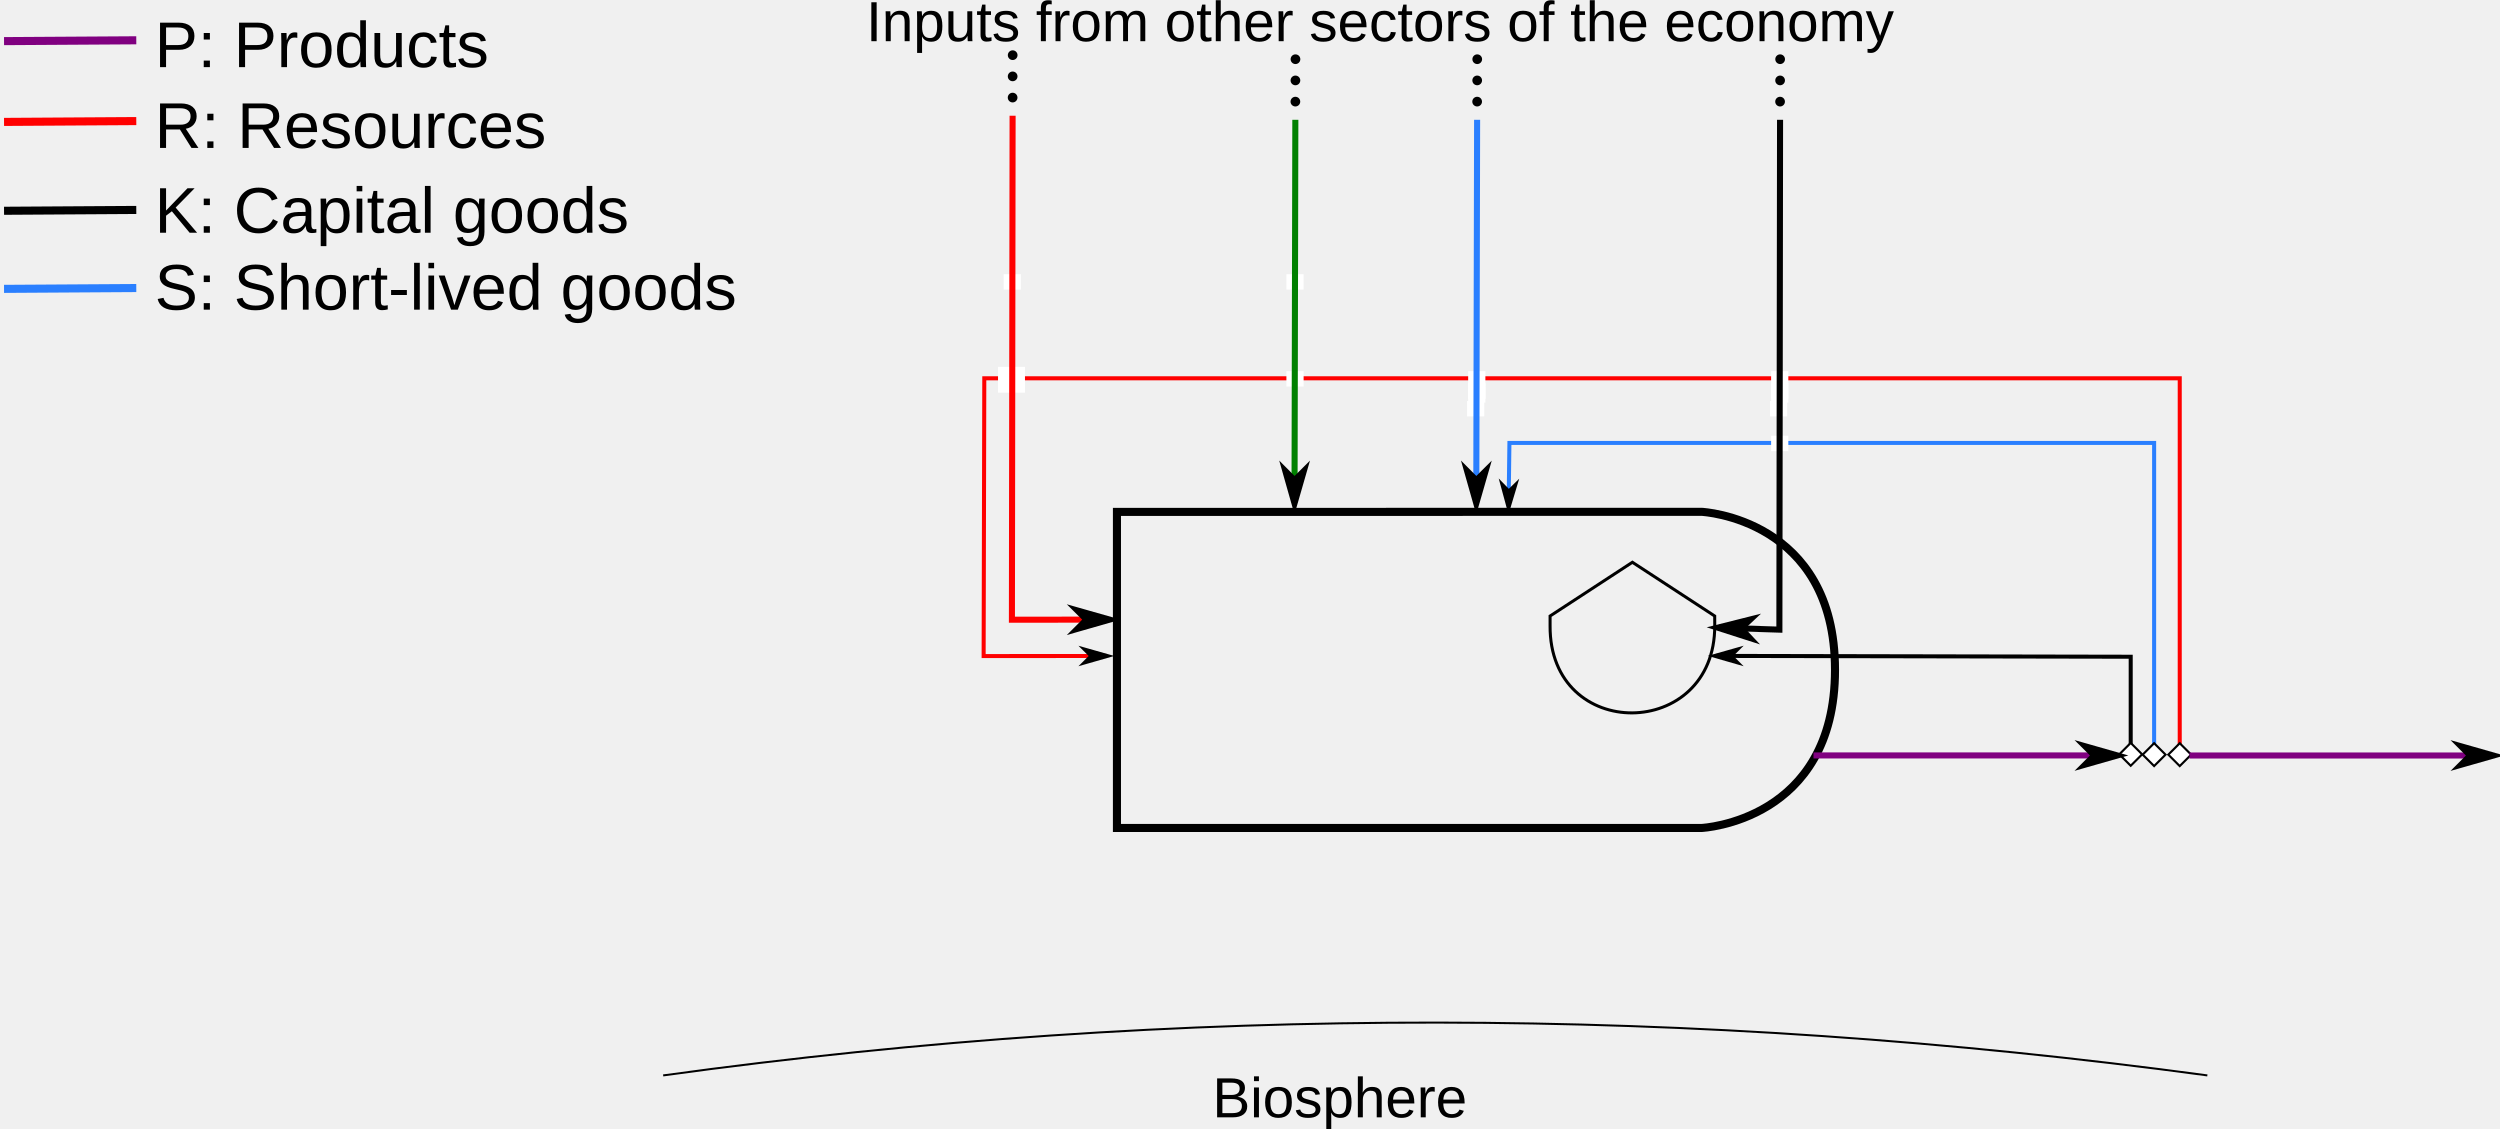
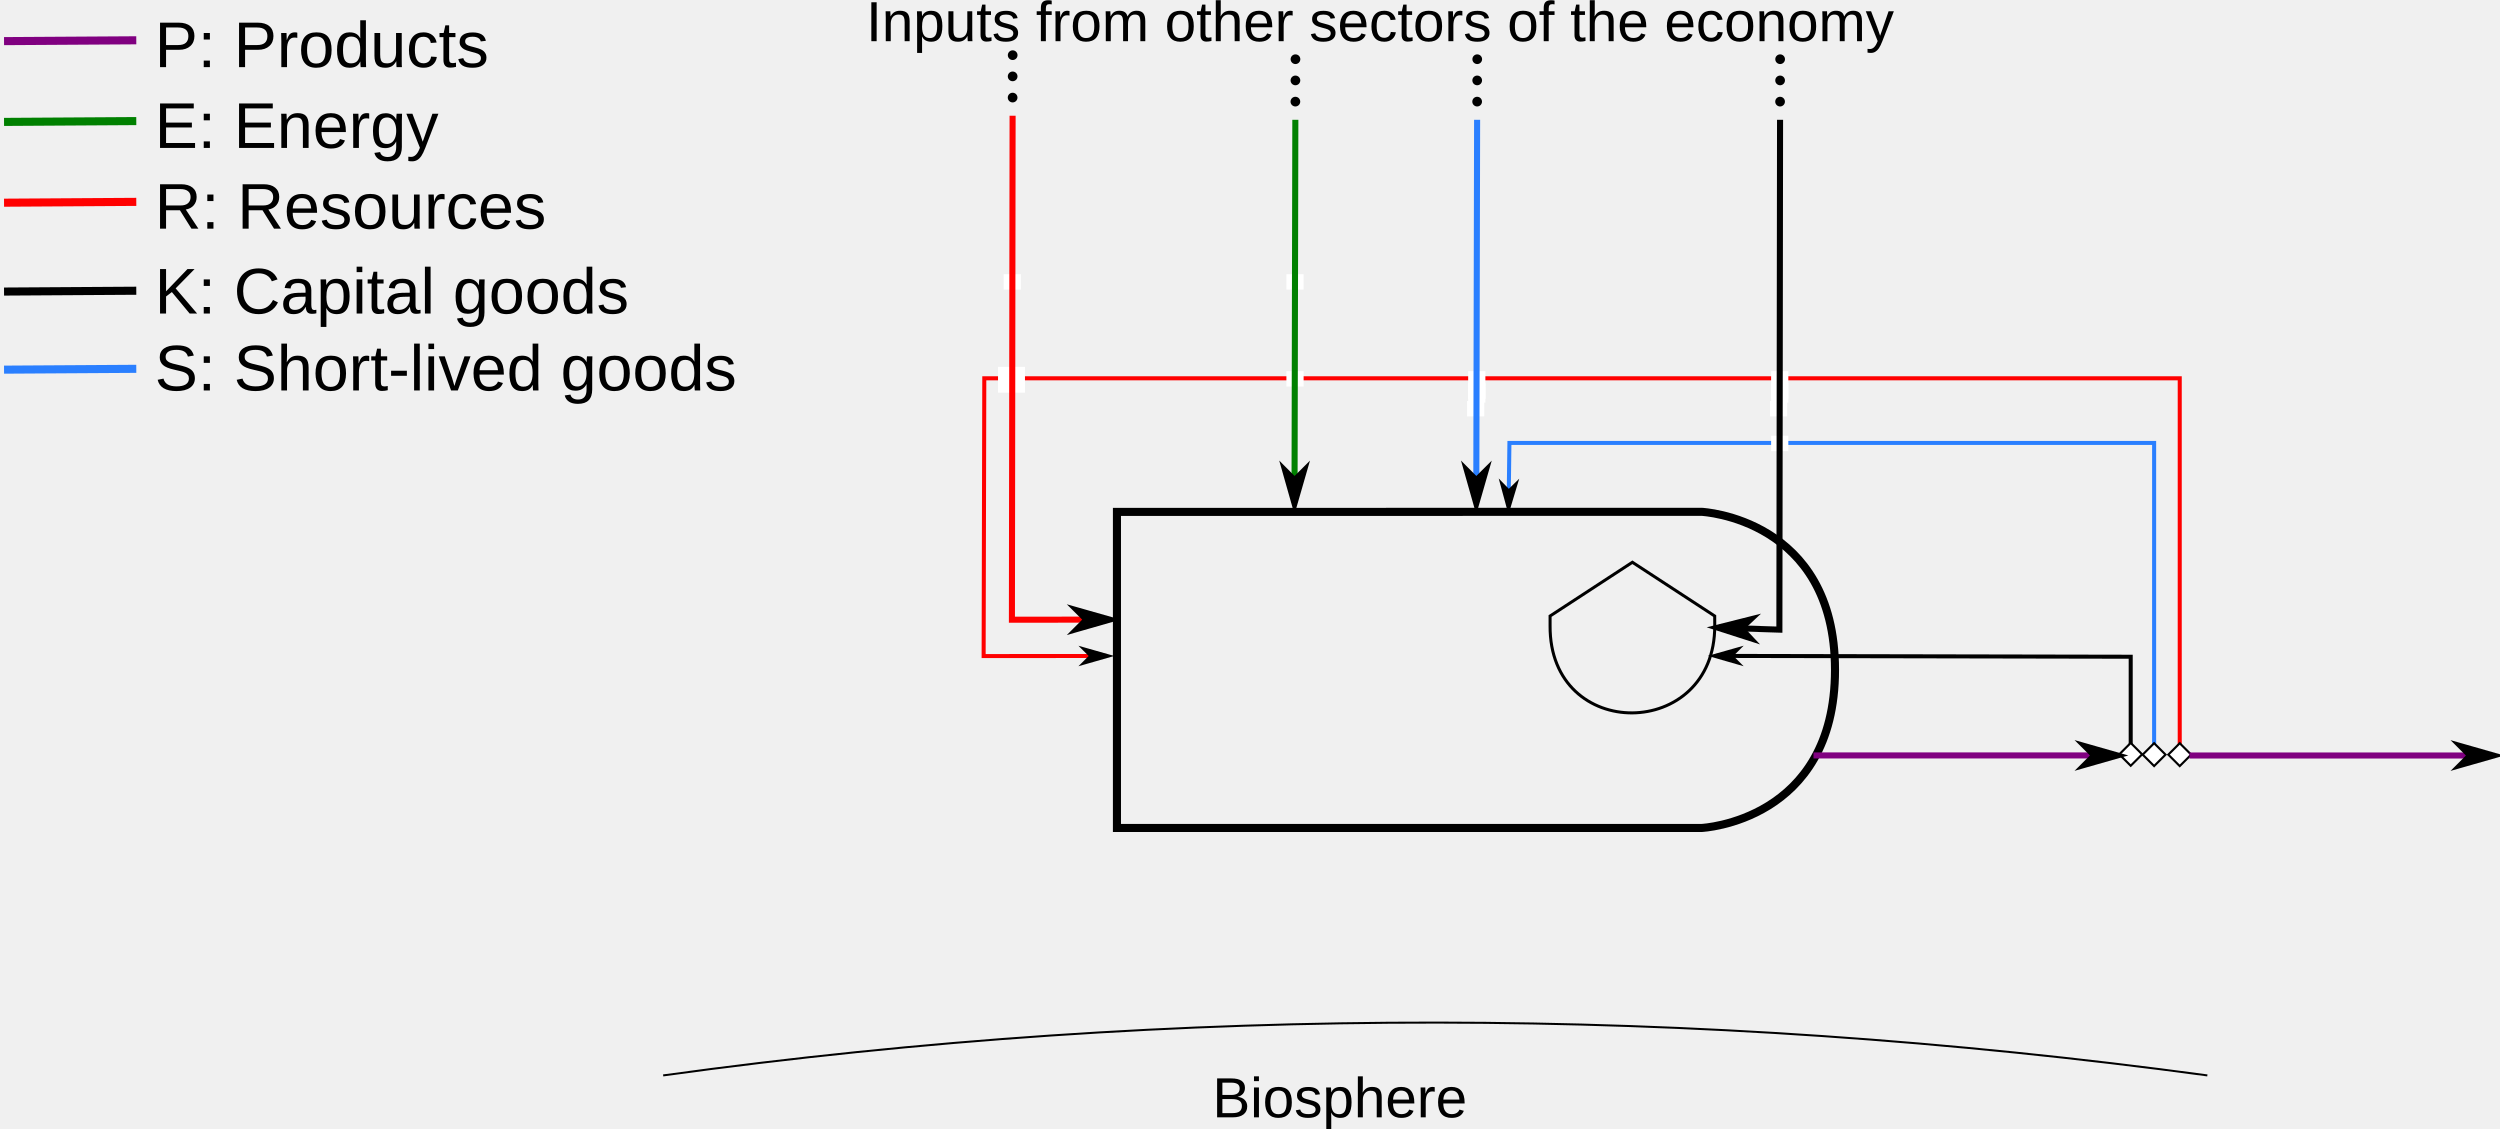
<svg xmlns="http://www.w3.org/2000/svg" width="1237.852" height="558.803" id="svg4584" version="1.1">
  <defs id="defs4586">
    <marker orient="auto" refY="0" refX="0" id="EmptyDiamondM" style="overflow:visible">
      <path id="path4188" d="M 0,-7.071 -7.071,0 0,7.071 7.071,0 0,-7.071 z" style="fill:#ffffff;fill-rule:evenodd;stroke:#000000;stroke-width:1pt;marker-start:none" transform="scale(0.4,0.4)" />
    </marker>
    <marker orient="auto" refY="0" refX="0" id="Arrow1Mend" style="overflow:visible">
      <path id="path4087" d="M 0,0 5,-5 -12.5,0 5,5 0,0 z" style="fill-rule:evenodd;stroke:#000000;stroke-width:1pt;marker-start:none" transform="matrix(-0.4,0,0,-0.4,-4,0)" />
    </marker>
    <marker orient="auto" refY="0" refX="0" id="EmptyDiamondL" style="overflow:visible">
      <path id="path3968" d="M 0,-7.071 -7.071,0 0,7.071 7.071,0 0,-7.071 z" style="fill:#ffffff;fill-rule:evenodd;stroke:#000000;stroke-width:1pt;marker-start:none" transform="scale(0.8,0.8)" />
    </marker>
    <marker orient="auto" refY="0" refX="0" id="Arrow1Lend" style="overflow:visible">
      <path id="path3792" d="M 0,0 5,-5 -12.5,0 5,5 0,0 z" style="fill-rule:evenodd;stroke:#000000;stroke-width:1pt;marker-start:none" transform="matrix(-0.8,0,0,-0.8,-10,0)" />
    </marker>
    <marker orient="auto" refY="0" refX="0" id="marker4391" style="overflow:visible">
      <path id="path4393" d="M 0,-7.071 -7.071,0 0,7.071 7.071,0 0,-7.071 z" style="fill:#ffffff;fill-rule:evenodd;stroke:#000000;stroke-width:1pt;marker-start:none" transform="scale(0.8,0.8)" />
    </marker>
    <marker orient="auto" refY="0" refX="0" id="marker4395" style="overflow:visible">
      <path id="path4397" d="M 0,0 5,-5 -12.5,0 5,5 0,0 z" style="fill-rule:evenodd;stroke:#000000;stroke-width:1pt;marker-start:none" transform="matrix(-0.8,0,0,-0.8,-10,0)" />
    </marker>
    <marker orient="auto" refY="0" refX="0" id="marker4399" style="overflow:visible">
      <path id="path4401" d="M 0,0 5,-5 -12.5,0 5,5 0,0 z" style="fill-rule:evenodd;stroke:#000000;stroke-width:1pt;marker-start:none" transform="matrix(-0.8,0,0,-0.8,-10,0)" />
    </marker>
    <marker orient="auto" refY="0" refX="0" id="marker4403" style="overflow:visible">
      <path id="path4405" d="M 0,-7.071 -7.071,0 0,7.071 7.071,0 0,-7.071 z" style="fill:#ffffff;fill-rule:evenodd;stroke:#000000;stroke-width:1pt;marker-start:none" transform="scale(0.8,0.8)" />
    </marker>
    <marker orient="auto" refY="0" refX="0" id="marker4407" style="overflow:visible">
      <path id="path4409" d="M 0,0 5,-5 -12.5,0 5,5 0,0 z" style="fill-rule:evenodd;stroke:#000000;stroke-width:1pt;marker-start:none" transform="matrix(-0.8,0,0,-0.8,-10,0)" />
    </marker>
    <marker orient="auto" refY="0" refX="0" id="marker4411" style="overflow:visible">
      <path id="path4413" d="M 0,-7.071 -7.071,0 0,7.071 7.071,0 0,-7.071 z" style="fill:#ffffff;fill-rule:evenodd;stroke:#000000;stroke-width:1pt;marker-start:none" transform="scale(0.8,0.8)" />
    </marker>
    <marker orient="auto" refY="0" refX="0" id="marker4415" style="overflow:visible">
      <path id="path4417" d="M 0,0 5,-5 -12.5,0 5,5 0,0 z" style="fill-rule:evenodd;stroke:#000000;stroke-width:1pt;marker-start:none" transform="matrix(-0.8,0,0,-0.8,-10,0)" />
    </marker>
    <marker orient="auto" refY="0" refX="0" id="InfiniteLineStart-7" style="overflow:visible">
      <g transform="translate(-13,0)" id="g4065">
        <circle cx="3" cy="0" r="0.8" id="circle4067" d="M 3.8,0 C 3.8,0.442 3.442,0.8 3,0.8 2.558,0.8 2.2,0.442 2.2,0 c 0,-0.442 0.358,-0.8 0.8,-0.8 0.442,0 0.8,0.358 0.8,0.8 z" />
        <circle cx="6.5" cy="0" r="0.8" id="circle4069" d="M 7.3,0 C 7.3,0.442 6.942,0.8 6.5,0.8 6.058,0.8 5.7,0.442 5.7,0 c 0,-0.442 0.358,-0.8 0.8,-0.8 0.442,0 0.8,0.358 0.8,0.8 z" />
        <circle cx="10" cy="0" r="0.8" id="circle4071" d="M 10.8,0 C 10.8,0.442 10.442,0.8 10,0.8 9.558,0.8 9.2,0.442 9.2,0 c 0,-0.442 0.358,-0.8 0.8,-0.8 0.442,0 0.8,0.358 0.8,0.8 z" />
      </g>
    </marker>
    <marker orient="auto" refY="0" refX="0" id="marker4424" style="overflow:visible">
      <path id="path4426" d="M 0,0 5,-5 -12.5,0 5,5 0,0 z" style="fill-rule:evenodd;stroke:#000000;stroke-width:1pt;marker-start:none" transform="matrix(-0.8,0,0,-0.8,-10,0)" />
    </marker>
    <marker orient="auto" refY="0" refX="0" id="marker4428" style="overflow:visible">
      <g transform="translate(-13,0)" id="g4430">
        <circle cx="3" cy="0" r="0.8" id="circle4432" d="M 3.8,0 C 3.8,0.442 3.442,0.8 3,0.8 2.558,0.8 2.2,0.442 2.2,0 c 0,-0.442 0.358,-0.8 0.8,-0.8 0.442,0 0.8,0.358 0.8,0.8 z" />
        <circle cx="6.5" cy="0" r="0.8" id="circle4434" d="M 7.3,0 C 7.3,0.442 6.942,0.8 6.5,0.8 6.058,0.8 5.7,0.442 5.7,0 c 0,-0.442 0.358,-0.8 0.8,-0.8 0.442,0 0.8,0.358 0.8,0.8 z" />
        <circle cx="10" cy="0" r="0.8" id="circle4436" d="M 10.8,0 C 10.8,0.442 10.442,0.8 10,0.8 9.558,0.8 9.2,0.442 9.2,0 c 0,-0.442 0.358,-0.8 0.8,-0.8 0.442,0 0.8,0.358 0.8,0.8 z" />
      </g>
    </marker>
    <marker orient="auto" refY="0" refX="0" id="marker4438" style="overflow:visible">
      <path id="path4440" d="M 0,0 5,-5 -12.5,0 5,5 0,0 z" style="fill-rule:evenodd;stroke:#000000;stroke-width:1pt;marker-start:none" transform="matrix(-0.8,0,0,-0.8,-10,0)" />
    </marker>
    <marker orient="auto" refY="0" refX="0" id="marker4442" style="overflow:visible">
      <g transform="translate(-13,0)" id="g4444">
        <circle cx="3" cy="0" r="0.8" id="circle4446" d="M 3.8,0 C 3.8,0.442 3.442,0.8 3,0.8 2.558,0.8 2.2,0.442 2.2,0 c 0,-0.442 0.358,-0.8 0.8,-0.8 0.442,0 0.8,0.358 0.8,0.8 z" />
        <circle cx="6.5" cy="0" r="0.8" id="circle4448" d="M 7.3,0 C 7.3,0.442 6.942,0.8 6.5,0.8 6.058,0.8 5.7,0.442 5.7,0 c 0,-0.442 0.358,-0.8 0.8,-0.8 0.442,0 0.8,0.358 0.8,0.8 z" />
        <circle cx="10" cy="0" r="0.8" id="circle4450" d="M 10.8,0 C 10.8,0.442 10.442,0.8 10,0.8 9.558,0.8 9.2,0.442 9.2,0 c 0,-0.442 0.358,-0.8 0.8,-0.8 0.442,0 0.8,0.358 0.8,0.8 z" />
      </g>
    </marker>
    <marker orient="auto" refY="0" refX="0" id="marker4452" style="overflow:visible">
      <path id="path4454" d="M 0,0 5,-5 -12.5,0 5,5 0,0 z" style="fill-rule:evenodd;stroke:#000000;stroke-width:1pt;marker-start:none" transform="matrix(-0.8,0,0,-0.8,-10,0)" />
    </marker>
    <marker orient="auto" refY="0" refX="0" id="marker4456" style="overflow:visible">
      <g transform="translate(-13,0)" id="g4458">
        <circle cx="3" cy="0" r="0.8" id="circle4460" d="M 3.8,0 C 3.8,0.442 3.442,0.8 3,0.8 2.558,0.8 2.2,0.442 2.2,0 c 0,-0.442 0.358,-0.8 0.8,-0.8 0.442,0 0.8,0.358 0.8,0.8 z" />
        <circle cx="6.5" cy="0" r="0.8" id="circle4462" d="M 7.3,0 C 7.3,0.442 6.942,0.8 6.5,0.8 6.058,0.8 5.7,0.442 5.7,0 c 0,-0.442 0.358,-0.8 0.8,-0.8 0.442,0 0.8,0.358 0.8,0.8 z" />
        <circle cx="10" cy="0" r="0.8" id="circle4464" d="M 10.8,0 C 10.8,0.442 10.442,0.8 10,0.8 9.558,0.8 9.2,0.442 9.2,0 c 0,-0.442 0.358,-0.8 0.8,-0.8 0.442,0 0.8,0.358 0.8,0.8 z" />
      </g>
    </marker>
    <marker orient="auto" refY="0" refX="0" id="marker4466" style="overflow:visible">
      <path id="path4468" d="M 0,0 5,-5 -12.5,0 5,5 0,0 z" style="fill-rule:evenodd;stroke:#000000;stroke-width:1pt;marker-start:none" transform="matrix(-0.8,0,0,-0.8,-10,0)" />
    </marker>
    <marker orient="auto" refY="0" refX="0" id="marker4470" style="overflow:visible">
      <path id="path4472" d="M 0,0 5,-5 -12.5,0 5,5 0,0 z" style="fill-rule:evenodd;stroke:#000000;stroke-width:1pt;marker-start:none" transform="matrix(-0.8,0,0,-0.8,-10,0)" />
    </marker>
  </defs>
  <g id="layer1" transform="translate(-6.84127,-370.6521)">
    <g transform="translate(828.5526,220.6233)" id="g4157">
      <path id="path4183" d="m -268.666,403.498 0,156.485 289.541,0 c 0,0 66,-3.206 66,-78.265 0,-75.059 -66,-78.265 -66,-78.265 z" style="fill:none;stroke:#000000;stroke-width:4;stroke-linecap:butt;stroke-linejoin:miter;stroke-opacity:1" />
      <path style="fill:none;stroke:#000000;stroke-width:1.5;stroke-linecap:butt;stroke-linejoin:miter;stroke-opacity:1" d="m 27.306,455.046 -40.754,-26.62 -40.754,26.62 0,4.778 c -0.431,58.107 81.709,57.06 81.531,0 z" id="path4185" />
      <path style="fill:none;stroke:#2a7fff;stroke-width:2;stroke-linecap:butt;stroke-linejoin:miter;stroke-opacity:1;marker-start:url(#EmptyDiamondM);marker-end:url(#Arrow1Mend)" d="m 244.88,523.677 0.005,-154.33 -319.219,0 -0.414,31.479" id="path4187" />
      <path style="fill:none;stroke:#000000;stroke-width:2;stroke-linecap:butt;stroke-linejoin:miter;stroke-opacity:1;marker-start:url(#EmptyDiamondM);marker-end:url(#Arrow1Mend)" d="m 233.286,523.531 0,-48.325 -205.479,-0.414" id="path4189" />
      <path id="path4191" d="m 76.221,524.076 150,0.009" style="fill:none;stroke:#800080;stroke-width:3;stroke-linecap:butt;stroke-linejoin:miter;stroke-opacity:1;marker-end:url(#Arrow1Mend)" />
      <rect y="365.793" x="55.239" height="7.626" width="8.523" id="rect4195" style="fill:#ffffff;fill-opacity:1;stroke:none" />
      <rect style="fill:#ffffff;fill-opacity:1;stroke:none" id="rect4197" width="8.523" height="7.626" x="54.683" y="348.572" />
      <rect style="fill:#ffffff;fill-opacity:1;stroke:none" id="rect4199" width="8.523" height="7.626" x="55.239" y="339.793" />
      <rect y="341.793" x="55.239" height="7.626" width="8.523" id="rect4201" style="fill:#ffffff;fill-opacity:1;stroke:none" />
      <rect y="339.793" x="-94.761" height="7.626" width="8.523" id="rect4203" style="fill:#ffffff;fill-opacity:1;stroke:none" />
      <rect style="fill:#ffffff;fill-opacity:1;stroke:none" id="rect4205" width="8.523" height="7.626" x="-94.761" y="341.793" />
      <path style="fill:none;stroke:#ff0000;stroke-width:2;stroke-linecap:butt;stroke-linejoin:miter;stroke-opacity:1;marker-start:url(#EmptyDiamondM);marker-end:url(#Arrow1Mend)" d="m 257.562,523.682 0.005,-186.34 -591.913,0 -0.331,137.535 60.763,-0.049" id="path4207" />
      <rect style="fill:#ffffff;fill-opacity:1;stroke:none" id="rect4209" width="13.338" height="12.782" x="-327.548" y="331.666" />
      <rect y="333.793" x="55.239" height="7.626" width="8.523" id="rect4211" style="fill:#ffffff;fill-opacity:1;stroke:none" />
      <rect y="348.572" x="-95.317" height="7.626" width="8.523" id="rect4213" style="fill:#ffffff;fill-opacity:1;stroke:none" />
      <rect y="339.793" x="-94.761" height="7.626" width="8.523" id="rect4215" style="fill:#ffffff;fill-opacity:1;stroke:none" />
      <rect style="fill:#ffffff;fill-opacity:1;stroke:none" id="rect4217" width="8.523" height="7.626" x="-94.761" y="333.793" />
      <path style="fill:none;stroke:#2a7fff;stroke-width:3;stroke-linecap:butt;stroke-linejoin:miter;stroke-opacity:1;marker-start:url(#InfiniteLineStart-7);marker-end:url(#Arrow1Mend)" d="m -90.334,209.347 -0.414,189.479" id="path4219" />
      <path id="path4221" d="M 59.666,209.347 59.333,461.79 29.252,460.826" style="fill:none;stroke:#000000;stroke-width:3;stroke-linecap:butt;stroke-linejoin:miter;stroke-opacity:1;marker-start:url(#InfiniteLineStart-7);marker-end:url(#Arrow1Mend)" />
      <rect y="333.793" x="-184.761" height="7.626" width="8.523" id="rect4223" style="fill:#ffffff;fill-opacity:1;stroke:none" />
      <rect style="fill:#ffffff;fill-opacity:1;stroke:none" id="rect4229" width="8.523" height="7.626" x="-184.761" y="285.793" />
      <path id="path4231" d="m -180.334,209.347 -0.414,189.479" style="fill:none;stroke:#008000;stroke-width:3;stroke-linecap:butt;stroke-linejoin:miter;stroke-opacity:1;marker-start:url(#InfiniteLineStart-7);marker-end:url(#Arrow1Mend)" />
      <rect y="285.793" x="-324.761" height="7.626" width="8.523" id="rect4233" style="fill:#ffffff;fill-opacity:1;stroke:none" />
      <path style="fill:none;stroke:#ff0000;stroke-width:3;stroke-linecap:butt;stroke-linejoin:miter;stroke-opacity:1;marker-start:url(#InfiniteLineStart-7);marker-end:url(#Arrow1Mend)" d="m -320.334,207.347 -0.338,249.528 47.924,-0.049" id="path4235" />
      <text id="text4237" y="703.267" x="-131.094" style="font-size:28px;font-style:normal;font-variant:normal;font-weight:normal;font-stretch:normal;text-align:start;line-height:125%;letter-spacing:0px;word-spacing:0px;text-anchor:start;fill:#000000;fill-opacity:1;stroke:none;font-family:Arial;-inkscape-font-specification:Arial" xml:space="preserve">
        <tspan y="703.267" x="-131.094" id="tspan4239" style="text-align:center;text-anchor:middle">Biosphere</tspan>
      </text>
      <path style="fill:none;stroke:#000000;stroke-width:1px;stroke-linecap:butt;stroke-linejoin:miter;stroke-opacity:1" d="m 341.788,527.876 c 256.212,-35.344 510.705,-34.403 764.592,0" id="path4241" transform="translate(-835.1399,154.6341)" />
      <flowRoot transform="translate(-677.539,-69.9608)" style="font-size:16px;font-style:normal;font-weight:normal;text-align:center;line-height:125%;letter-spacing:0px;word-spacing:0px;text-anchor:middle;fill:#000000;fill-opacity:1;stroke:none;font-family:Sans" id="flowRoot4243" xml:space="preserve">
        <flowRegion id="flowRegion4245">
          <rect style="font-size:16px;text-align:center;text-anchor:middle" y="255.227" x="166.949" height="88.627" width="191.683" id="rect4247" ry="2.061" />
        </flowRegion>
        <flowPara style="font-size:16px;font-weight:bold;-inkscape-font-specification:Sans Bold" id="flowPara4251">Resources  </flowPara>
        <flowPara style="font-size:22px;font-weight:bold;-inkscape-font-specification:Sans Bold" id="flowPara4253">$175,491</flowPara>
      </flowRoot>
      <flowRoot transform="translate(-470.0875,-81.72119)" style="font-size:16px;font-style:normal;font-weight:normal;text-align:center;line-height:125%;letter-spacing:0px;word-spacing:0px;text-anchor:middle;fill:#000000;fill-opacity:1;stroke:none;font-family:Sans" id="flowRoot4255" xml:space="preserve">
        <flowRegion id="flowRegion4257">
          <rect style="font-size:16px;text-align:center;text-anchor:middle" y="269.654" x="166.949" height="71.831" width="140.539" id="rect4259" ry="2.061" />
        </flowRegion>
        <flowPara style="font-size:16px;font-weight:bold;-inkscape-font-specification:Sans Bold" id="flowPara4261">Energy</flowPara>
        <flowPara style="font-size:22px;font-weight:bold;-inkscape-font-specification:Sans Bold" id="flowPara4263">$3,637</flowPara>
      </flowRoot>
      <flowRoot transform="matrix(1,0,0,0.9295966,-281.0071,-46.51632)" style="font-size:16px;font-style:normal;font-weight:normal;text-align:center;line-height:125%;letter-spacing:0px;word-spacing:0px;text-anchor:middle;fill:#000000;fill-opacity:1;stroke:none;font-family:Sans" id="flowRoot4265" xml:space="preserve">
        <flowRegion id="flowRegion4267">
          <rect style="font-size:16px;text-align:center;text-anchor:middle" y="255.227" x="166.949" height="84.063" width="146.428" id="rect4269" ry="2.061" />
        </flowRegion>
        <flowPara style="font-size:16px;font-weight:bold;-inkscape-font-specification:Sans Bold" id="flowPara4271">Short-lived </flowPara>
        <flowPara style="font-size:16px;font-weight:bold;-inkscape-font-specification:Sans Bold" id="flowPara4273">Goods</flowPara>
        <flowPara style="font-size:22px;font-weight:bold;-inkscape-font-specification:Sans Bold" id="flowPara4275">$74,578</flowPara>
      </flowRoot>
      <flowRoot transform="translate(-133.6727,-63.19152)" style="font-size:16px;font-style:normal;font-weight:normal;text-align:center;line-height:125%;letter-spacing:0px;word-spacing:0px;text-anchor:middle;fill:#000000;fill-opacity:1;stroke:none;font-family:Sans" id="flowRoot4277" xml:space="preserve">
        <flowRegion id="flowRegion4279">
          <rect style="font-size:16px;text-align:center;text-anchor:middle" y="255.227" x="166.949" height="84.385" width="140.771" id="rect4281" ry="2.061" />
        </flowRegion>
        <flowPara style="font-size:16px;font-weight:bold;-inkscape-font-specification:Sans Bold" id="flowPara4283">Capital</flowPara>
        <flowPara style="font-size:22px;font-weight:bold;-inkscape-font-specification:Sans Bold" id="flowPara4285">$15,447</flowPara>
      </flowRoot>
      <flowRoot transform="translate(-90.10004,184.4893)" style="font-size:16px;font-style:normal;font-weight:normal;text-align:center;line-height:100%;letter-spacing:0px;word-spacing:0px;text-anchor:middle;fill:#000000;fill-opacity:1;stroke:none;font-family:Sans" id="flowRoot4287" xml:space="preserve">
        <flowRegion id="flowRegion4289">
          <rect style="font-size:16px;text-align:center;line-height:100%;text-anchor:middle" y="255.227" x="166.949" height="67.221" width="157.845" id="rect4291" ry="2.061" rx="2.061" />
        </flowRegion>
        <flowPara style="font-size:16px;font-weight:bold;line-height:100%;-inkscape-font-specification:Sans Bold" id="flowPara4297">Capital </flowPara>
        <flowPara style="font-size:16px;font-style:oblique;font-weight:normal;line-height:100%;-inkscape-font-specification:Sans Oblique" id="flowPara3180">self-use</flowPara>
        <flowPara style="font-size:10px;font-style:oblique;font-weight:normal;line-height:100%;-inkscape-font-specification:Sans Oblique" id="flowPara3184"> </flowPara>
        <flowPara style="font-size:22px;font-weight:bold;line-height:100%;-inkscape-font-specification:Sans Bold" id="flowPara3176">$15,181  </flowPara>
      </flowRoot>
      <flowRoot transform="matrix(1,0,0,1.096315,64.65296,317.2354)" style="font-size:16px;font-style:oblique;font-weight:normal;text-align:center;line-height:125%;letter-spacing:0px;word-spacing:0px;text-anchor:middle;fill:#000000;fill-opacity:1;stroke:none;font-family:Sans;-inkscape-font-specification:Sans Oblique" id="flowRoot4303" xml:space="preserve">
        <flowRegion id="flowRegion4305">
          <rect style="font-size:16px;font-style:oblique;font-weight:normal;text-align:center;text-anchor:middle;-inkscape-font-specification:Sans Oblique" y="270.587" x="271.122" height="68.115" width="87.51" id="rect4307" ry="0" />
        </flowRegion>
        <flowPara style="font-size:16px;font-style:oblique;font-weight:normal;-inkscape-font-specification:Sans Oblique" id="flowPara4309" />
      </flowRoot>
      <flowRoot transform="translate(-102.1306,269.7856)" style="font-size:16px;font-style:normal;font-weight:normal;text-align:center;line-height:125%;letter-spacing:0px;word-spacing:0px;text-anchor:middle;fill:#000000;fill-opacity:1;stroke:none;font-family:Sans" id="flowRoot4311" xml:space="preserve">
        <flowRegion id="flowRegion4313">
          <rect style="font-size:16px;text-align:center;text-anchor:middle" y="269.654" x="166.949" height="69.047" width="191.683" id="rect4315" ry="2.061" />
        </flowRegion>
        <flowPara style="font-size:16px;font-weight:bold;-inkscape-font-specification:Sans Bold" id="flowPara4317">Gross economic </flowPara>
        <flowPara style="font-size:16px;font-weight:bold;-inkscape-font-specification:Sans Bold" id="flowPara4319">output: </flowPara>
        <flowPara style="font-size:22px;font-weight:bold;-inkscape-font-specification:Sans Bold" id="flowPara4321">$482,269</flowPara>
      </flowRoot>
      <flowRoot xml:space="preserve" id="flowRoot4323" style="font-size:16.089px;font-style:normal;font-weight:normal;text-align:center;line-height:125%;letter-spacing:0px;word-spacing:0px;text-anchor:middle;fill:#000000;fill-opacity:1;stroke:none;font-family:Sans" transform="matrix(0.9889623,0,0,1,-830.203,134.7481)">
        <flowRegion id="flowRegion4325">
          <rect id="rect4327" width="171.532" height="81.599" x="913.069" y="162.477" style="font-size:16.089px;text-align:center;text-anchor:middle" />
        </flowRegion>
        <flowPara id="flowPara4329" style="font-size:16.089px;font-weight:bold;text-align:center;text-anchor:middle;-inkscape-font-specification:Sans Bold">Resources </flowPara>
        <flowPara style="font-size:16.089px;font-style:oblique;font-weight:normal;text-align:center;text-anchor:middle;-inkscape-font-specification:Sans Oblique" id="flowPara3684">self-use </flowPara>
        <flowPara id="flowPara4331" style="font-size:22.122px;font-weight:bold;text-align:center;text-anchor:middle;-inkscape-font-specification:Sans Bold">$133,961</flowPara>
        <flowPara id="flowPara4333" />
      </flowRoot>
      <flowRoot transform="translate(-796.4923,177.8226)" xml:space="preserve" id="flowRoot4335" style="font-size:16px;font-style:normal;font-weight:normal;line-height:125%;letter-spacing:0px;word-spacing:0px;fill:#000000;fill-opacity:1;stroke:none;font-family:Sans">
        <flowRegion id="flowRegion4337">
          <rect id="rect4339" width="199.927" height="24.733" x="913.069" y="162.477" />
        </flowRegion>
        <flowPara id="flowPara4341" />
        <flowPara id="flowPara4343"> </flowPara>
        <flowPara id="flowPara4345" />
      </flowRoot>
      <flowRoot xml:space="preserve" id="flowRoot4347" style="font-size:16px;font-style:normal;font-weight:normal;text-align:center;line-height:125%;letter-spacing:0px;word-spacing:0px;text-anchor:middle;fill:#000000;fill-opacity:1;stroke:none;font-family:Sans" transform="translate(-841.3233,179.3673)">
        <flowRegion id="flowRegion4349">
          <rect id="rect4351" width="216.416" height="84.505" x="575.048" y="276.868" style="text-align:center;text-anchor:middle" />
        </flowRegion>
        <flowPara style="font-size:20px;font-weight:bold;-inkscape-font-specification:Sans Bold" id="flowPara4353">2011 US Automobile Manufacturing Sector</flowPara>
        <flowPara id="flowPara4355" />
      </flowRoot>
-       <path id="path4159" d="m -819.711,210.394 65.479,-0.414" style="fill:none;stroke:#ff0000;stroke-width:4;stroke-linecap:butt;stroke-linejoin:miter;stroke-opacity:1;marker-start:none;marker-end:none" />
-       <path style="fill:none;stroke:#000000;stroke-width:4;stroke-linecap:butt;stroke-linejoin:miter;stroke-opacity:1;marker-start:none;marker-end:none" d="m -819.711,254.394 65.479,-0.414" id="path4161" />
-       <path id="path4165" d="m -819.711,293.061 65.479,-0.414" style="fill:none;stroke:#2a7fff;stroke-width:4;stroke-linecap:butt;stroke-linejoin:miter;stroke-opacity:1;marker-start:none;marker-end:none" />
-       <text xml:space="preserve" style="font-size:32px;font-style:normal;font-variant:normal;font-weight:normal;font-stretch:normal;text-align:start;line-height:125%;letter-spacing:0px;word-spacing:0px;text-anchor:start;fill:#000000;fill-opacity:1;stroke:none;font-family:Arial;-inkscape-font-specification:Arial" x="-745.097" y="223.267" id="text4167">
-         <tspan id="tspan4169" x="-745.097" y="223.267">R: Resources</tspan>
-       </text>
-       <text xml:space="preserve" style="font-size:32px;font-style:normal;font-variant:normal;font-weight:normal;font-stretch:normal;text-align:start;line-height:125%;letter-spacing:0px;word-spacing:0px;text-anchor:start;fill:#000000;fill-opacity:1;stroke:none;font-family:Arial;-inkscape-font-specification:Arial" x="-745.097" y="303.357" id="text4175">
-         <tspan id="tspan4177" x="-745.097" y="303.357">S: Short-lived goods</tspan>
-       </text>
-       <text id="text4179" y="265.267" x="-745.097" style="font-size:32px;font-style:normal;font-variant:normal;font-weight:normal;font-stretch:normal;text-align:start;line-height:125%;letter-spacing:0px;word-spacing:0px;text-anchor:start;fill:#000000;fill-opacity:1;stroke:none;font-family:Arial;-inkscape-font-specification:Arial" xml:space="preserve">
-         <tspan y="265.267" x="-745.097" id="tspan4181">K: Capital goods</tspan>
+       <path id="path4159" d="m -819.711,250.394 65.479,-0.414" style="fill:none;stroke:#ff0000;stroke-width:4;stroke-linecap:butt;stroke-linejoin:miter;stroke-opacity:1;marker-start:none;marker-end:none" />
+       <path style="fill:none;stroke:#000000;stroke-width:4;stroke-linecap:butt;stroke-linejoin:miter;stroke-opacity:1;marker-start:none;marker-end:none" d="m -819.711,294.394 65.479,-0.414" id="path4161" />
+       <path id="path4165" d="m -819.711,333.061 65.479,-0.414" style="fill:none;stroke:#2a7fff;stroke-width:4;stroke-linecap:butt;stroke-linejoin:miter;stroke-opacity:1;marker-start:none;marker-end:none" />
+       <text xml:space="preserve" style="font-size:32px;font-style:normal;font-variant:normal;font-weight:normal;font-stretch:normal;text-align:start;line-height:125%;letter-spacing:0px;word-spacing:0px;text-anchor:start;fill:#000000;fill-opacity:1;stroke:none;font-family:Arial;-inkscape-font-specification:Arial" x="-745.097" y="263.267" id="text4167">
+         <tspan id="tspan4169" x="-745.097" y="263.267">R: Resources</tspan>
+       </text>
+       <text xml:space="preserve" style="font-size:32px;font-style:normal;font-variant:normal;font-weight:normal;font-stretch:normal;text-align:start;line-height:125%;letter-spacing:0px;word-spacing:0px;text-anchor:start;fill:#000000;fill-opacity:1;stroke:none;font-family:Arial;-inkscape-font-specification:Arial" x="-745.097" y="343.357" id="text4175">
+         <tspan id="tspan4177" x="-745.097" y="343.357">S: Short-lived goods</tspan>
+       </text>
+       <text id="text4179" y="305.267" x="-745.097" style="font-size:32px;font-style:normal;font-variant:normal;font-weight:normal;font-stretch:normal;text-align:start;line-height:125%;letter-spacing:0px;word-spacing:0px;text-anchor:start;fill:#000000;fill-opacity:1;stroke:none;font-family:Arial;-inkscape-font-specification:Arial" xml:space="preserve">
+         <tspan y="305.267" x="-745.097" id="tspan4181">K: Capital goods</tspan>
      </text>
      <path style="fill:none;stroke:#800080;stroke-width:4;stroke-linecap:butt;stroke-linejoin:miter;stroke-opacity:1;marker-start:none;marker-end:none" d="m -819.711,170.394 65.479,-0.414" id="path4357" />
      <text id="text4359" y="183.267" x="-745.097" style="font-size:32px;font-style:normal;font-variant:normal;font-weight:normal;font-stretch:normal;text-align:start;line-height:125%;letter-spacing:0px;word-spacing:0px;text-anchor:start;fill:#000000;fill-opacity:1;stroke:none;font-family:Arial;-inkscape-font-specification:Arial" xml:space="preserve">
        <tspan y="183.267" x="-745.097" id="tspan4361">P: Products</tspan>
      </text>
      <path id="path4363" d="m 262.391,524.112 150,0.009" style="fill:none;stroke:#800080;stroke-width:3;stroke-linecap:butt;stroke-linejoin:miter;stroke-opacity:1;marker-end:url(#Arrow1Mend)" />
      <flowRoot transform="translate(60.8134,266.3461)" style="font-size:16px;font-style:normal;font-weight:normal;text-align:center;line-height:125%;letter-spacing:0px;word-spacing:0px;text-anchor:middle;fill:#000000;fill-opacity:1;stroke:none;font-family:Sans" id="flowRoot4365" xml:space="preserve">
        <flowRegion id="flowRegion4367">
          <rect style="font-size:16px;text-align:center;text-anchor:middle" y="269.654" x="166.949" height="69.047" width="191.683" id="rect4369" ry="2.061" rx="2.061" />
        </flowRegion>
        <flowPara style="font-size:16px;font-weight:bold;-inkscape-font-specification:Sans Bold" id="flowPara4371">Net economic </flowPara>
        <flowPara style="font-size:16px;font-weight:bold;-inkscape-font-specification:Sans Bold" id="flowPara4373">output:</flowPara>
        <flowPara style="font-size:22px;font-weight:bold;-inkscape-font-specification:Sans Bold" id="flowPara4375">$333,127</flowPara>
      </flowRoot>
      <text id="text4965" y="170.414" x="-392.85" style="font-size:28px;font-style:normal;font-variant:normal;font-weight:normal;font-stretch:normal;text-align:start;line-height:125%;letter-spacing:0px;word-spacing:0px;text-anchor:start;fill:#000000;fill-opacity:1;stroke:none;font-family:Arial;-inkscape-font-specification:Arial" xml:space="preserve">
        <tspan y="170.414" x="-392.85" id="tspan4967">Inputs from other sectors of the economy</tspan>
      </text>
      <flowRoot xml:space="preserve" id="flowRoot3686" style="font-size:16px;font-style:normal;font-weight:normal;line-height:125%;letter-spacing:0px;word-spacing:0px;fill:#000000;fill-opacity:1;stroke:none;font-family:Sans">
        <flowRegion id="flowRegion3688">
          <rect id="rect3690" width="1.429" height="37.143" x="900" y="235" />
        </flowRegion>
        <flowPara id="flowPara3692" />
      </flowRoot>
      <flowRoot xml:space="preserve" id="flowRoot3694" style="font-size:16px;font-style:normal;font-weight:normal;line-height:125%;letter-spacing:0px;word-spacing:0px;fill:#000000;fill-opacity:1;stroke:none;font-family:Sans">
        <flowRegion id="flowRegion3696">
          <rect id="rect3698" width="0" height="22.857" x="1007.143" y="197.857" />
        </flowRegion>
        <flowPara id="flowPara3700" />
      </flowRoot>
      <flowRoot xml:space="preserve" id="flowRoot3702" style="font-size:16px;font-style:normal;font-weight:normal;line-height:125%;letter-spacing:0px;word-spacing:0px;fill:#000000;fill-opacity:1;stroke:none;font-family:Sans">
        <flowRegion id="flowRegion3704">
          <rect id="rect3706" width="0" height="28.571" x="900" y="207.857" />
        </flowRegion>
        <flowPara id="flowPara3708" />
      </flowRoot>
      <flowRoot xml:space="preserve" id="flowRoot3164" style="font-size:16px;font-style:normal;font-weight:normal;line-height:125%;letter-spacing:0px;word-spacing:0px;fill:#000000;fill-opacity:1;stroke:none;font-family:Sans" transform="translate(-828.5526,66.73886)">
        <flowRegion id="flowRegion3166">
          <rect id="rect3168" width="126.014" height="66.507" x="742.083" y="194.436" />
        </flowRegion>
        <flowPara id="flowPara3170" style="font-size:14px;text-align:center;line-height:100%;text-anchor:middle">Includes $441 of services from the waste industry</flowPara>
      </flowRoot>
      <flowRoot xml:space="preserve" id="flowRoot3186" style="font-size:16px;font-style:normal;font-weight:normal;line-height:125%;letter-spacing:0px;word-spacing:0px;fill:#000000;fill-opacity:1;stroke:none;font-family:Sans">
        <flowRegion id="flowRegion3188">
          <rect id="rect3190" width="0" height="18.669" x="1186.632" y="27.584" />
        </flowRegion>
        <flowPara id="flowPara3192" />
      </flowRoot>
+       <path style="fill:none;stroke:#008000;stroke-width:4;stroke-linecap:butt;stroke-linejoin:miter;stroke-opacity:1;marker-start:none;marker-end:none" d="m -819.711,210.394 65.479,-0.414" id="path3163" />
+       <text id="text3165" y="223.267" x="-745.097" style="font-size:32px;font-style:normal;font-variant:normal;font-weight:normal;font-stretch:normal;text-align:start;line-height:125%;letter-spacing:0px;word-spacing:0px;text-anchor:start;fill:#000000;fill-opacity:1;stroke:none;font-family:Arial;-inkscape-font-specification:Arial" xml:space="preserve">
+         <tspan y="223.267" x="-745.097" id="tspan3167">E: Energy</tspan>
+       </text>
    </g>
  </g>
</svg>
